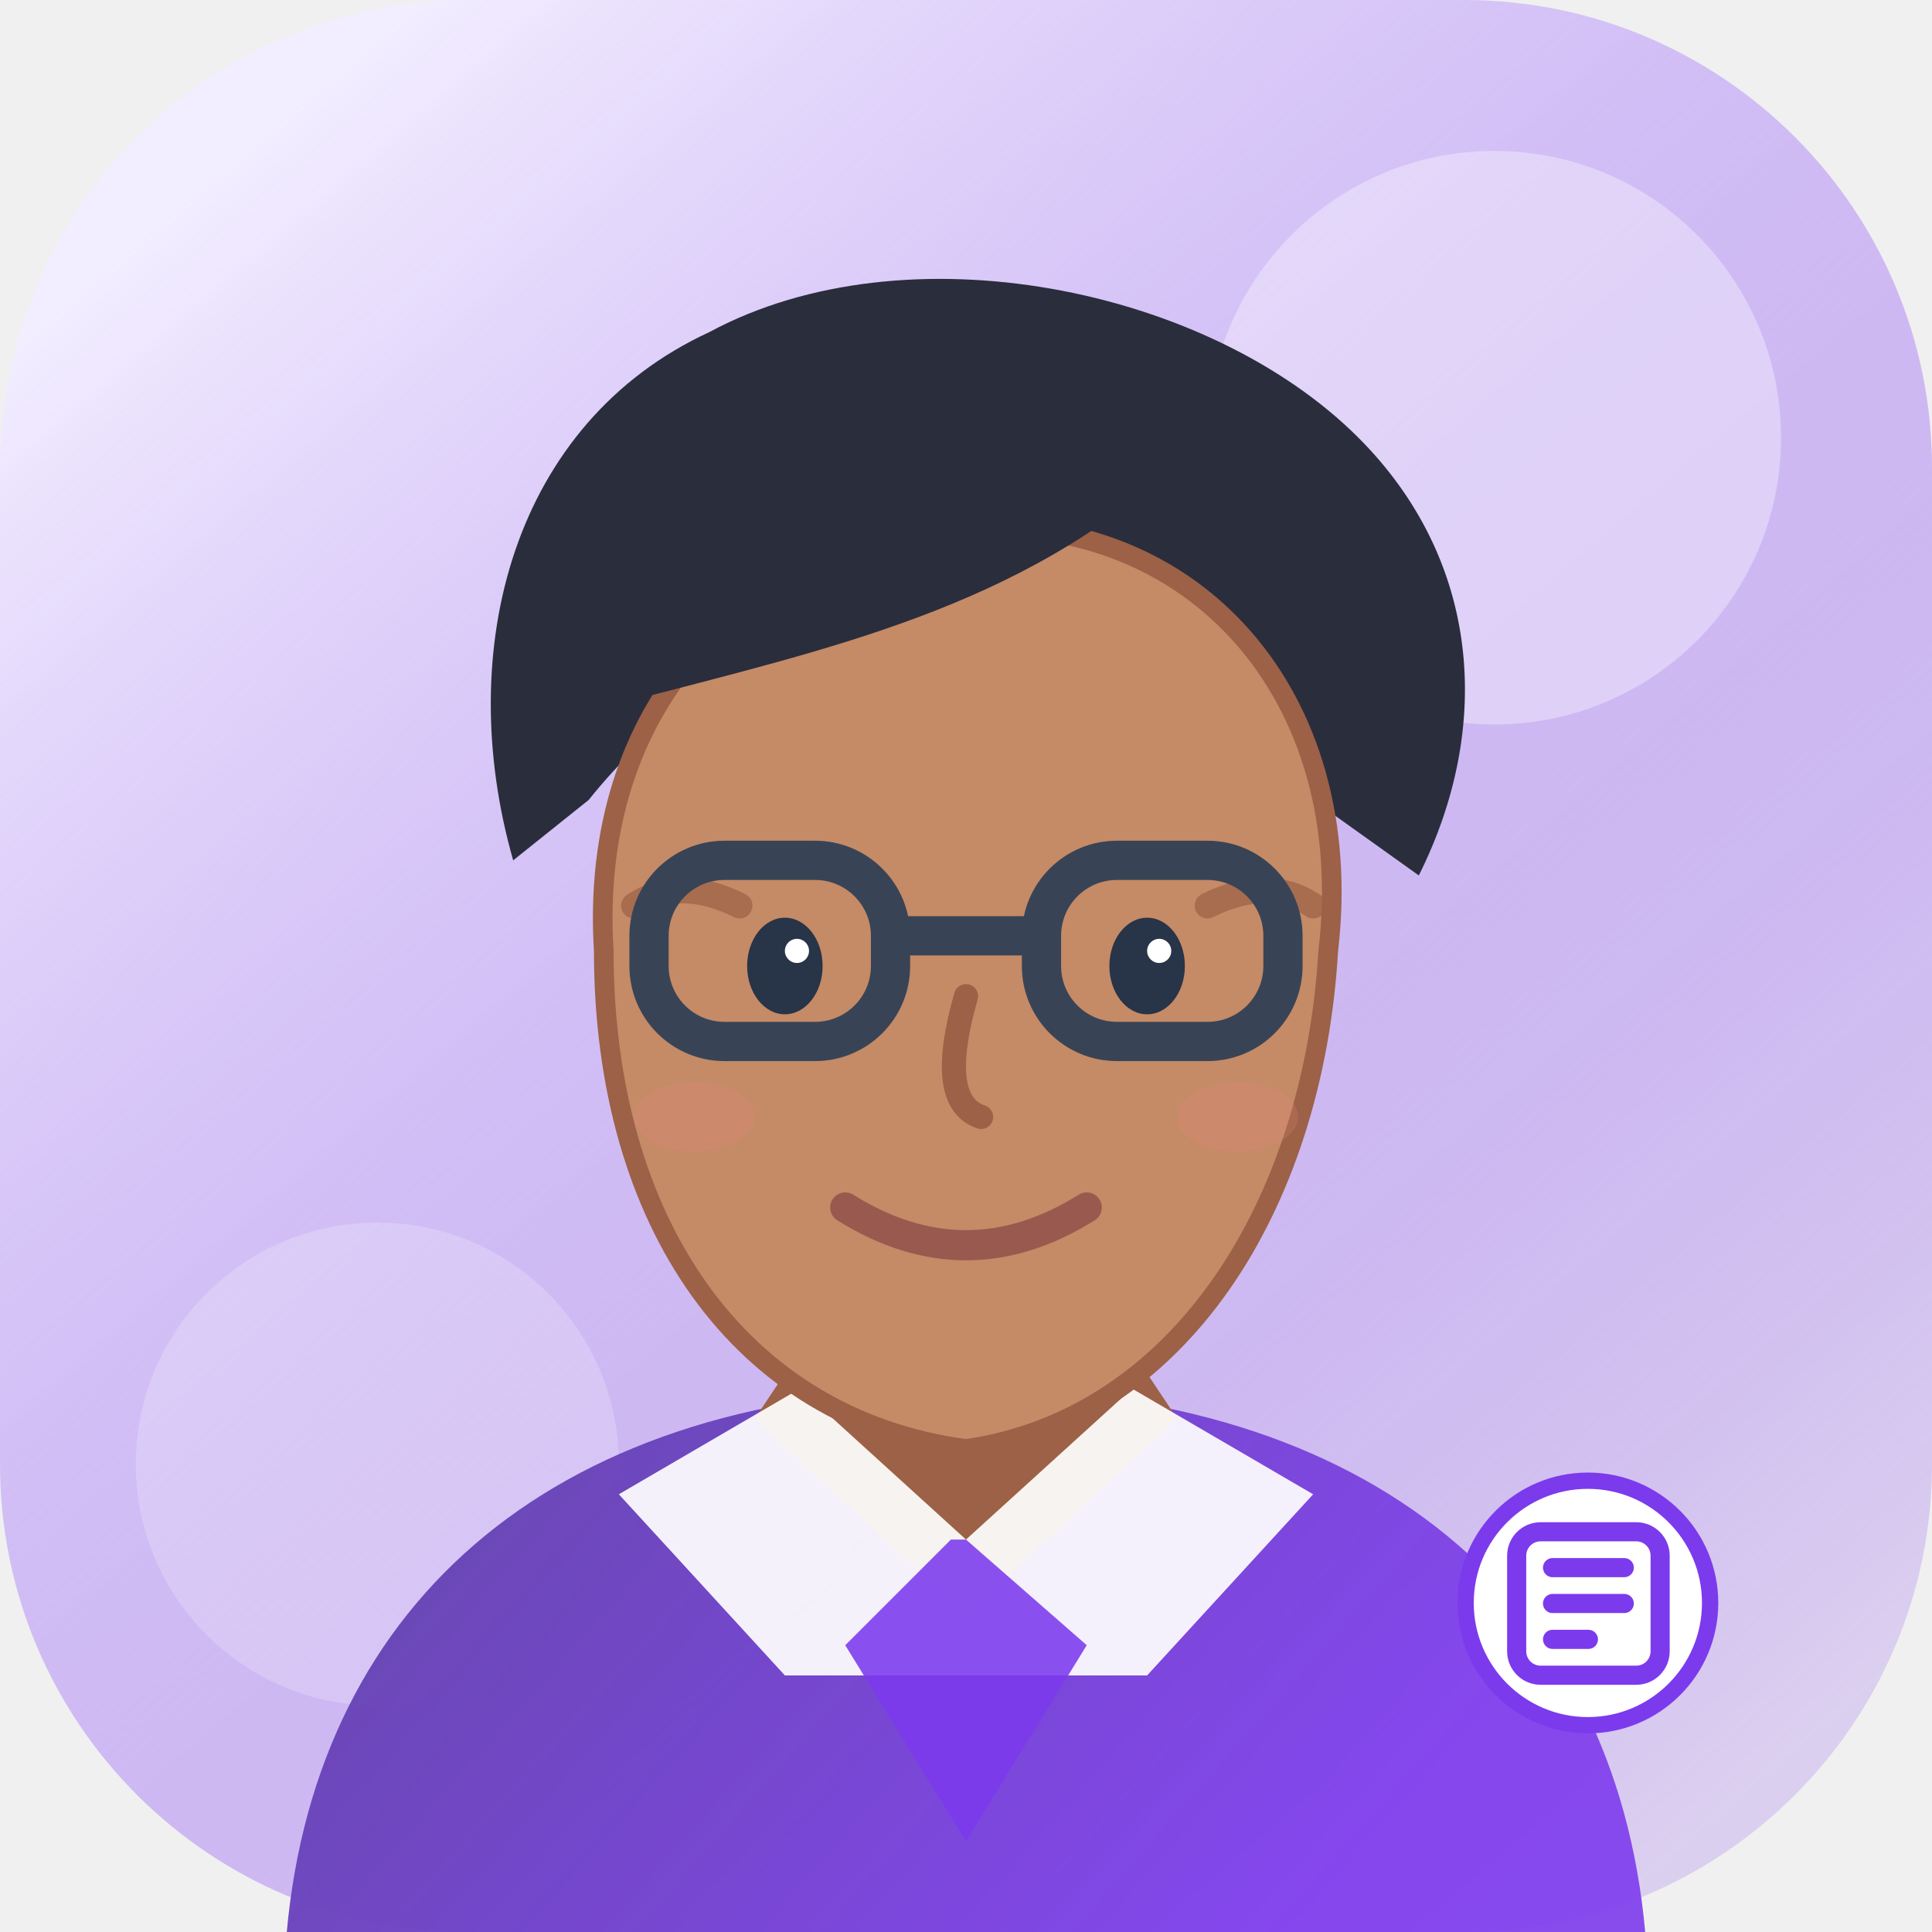
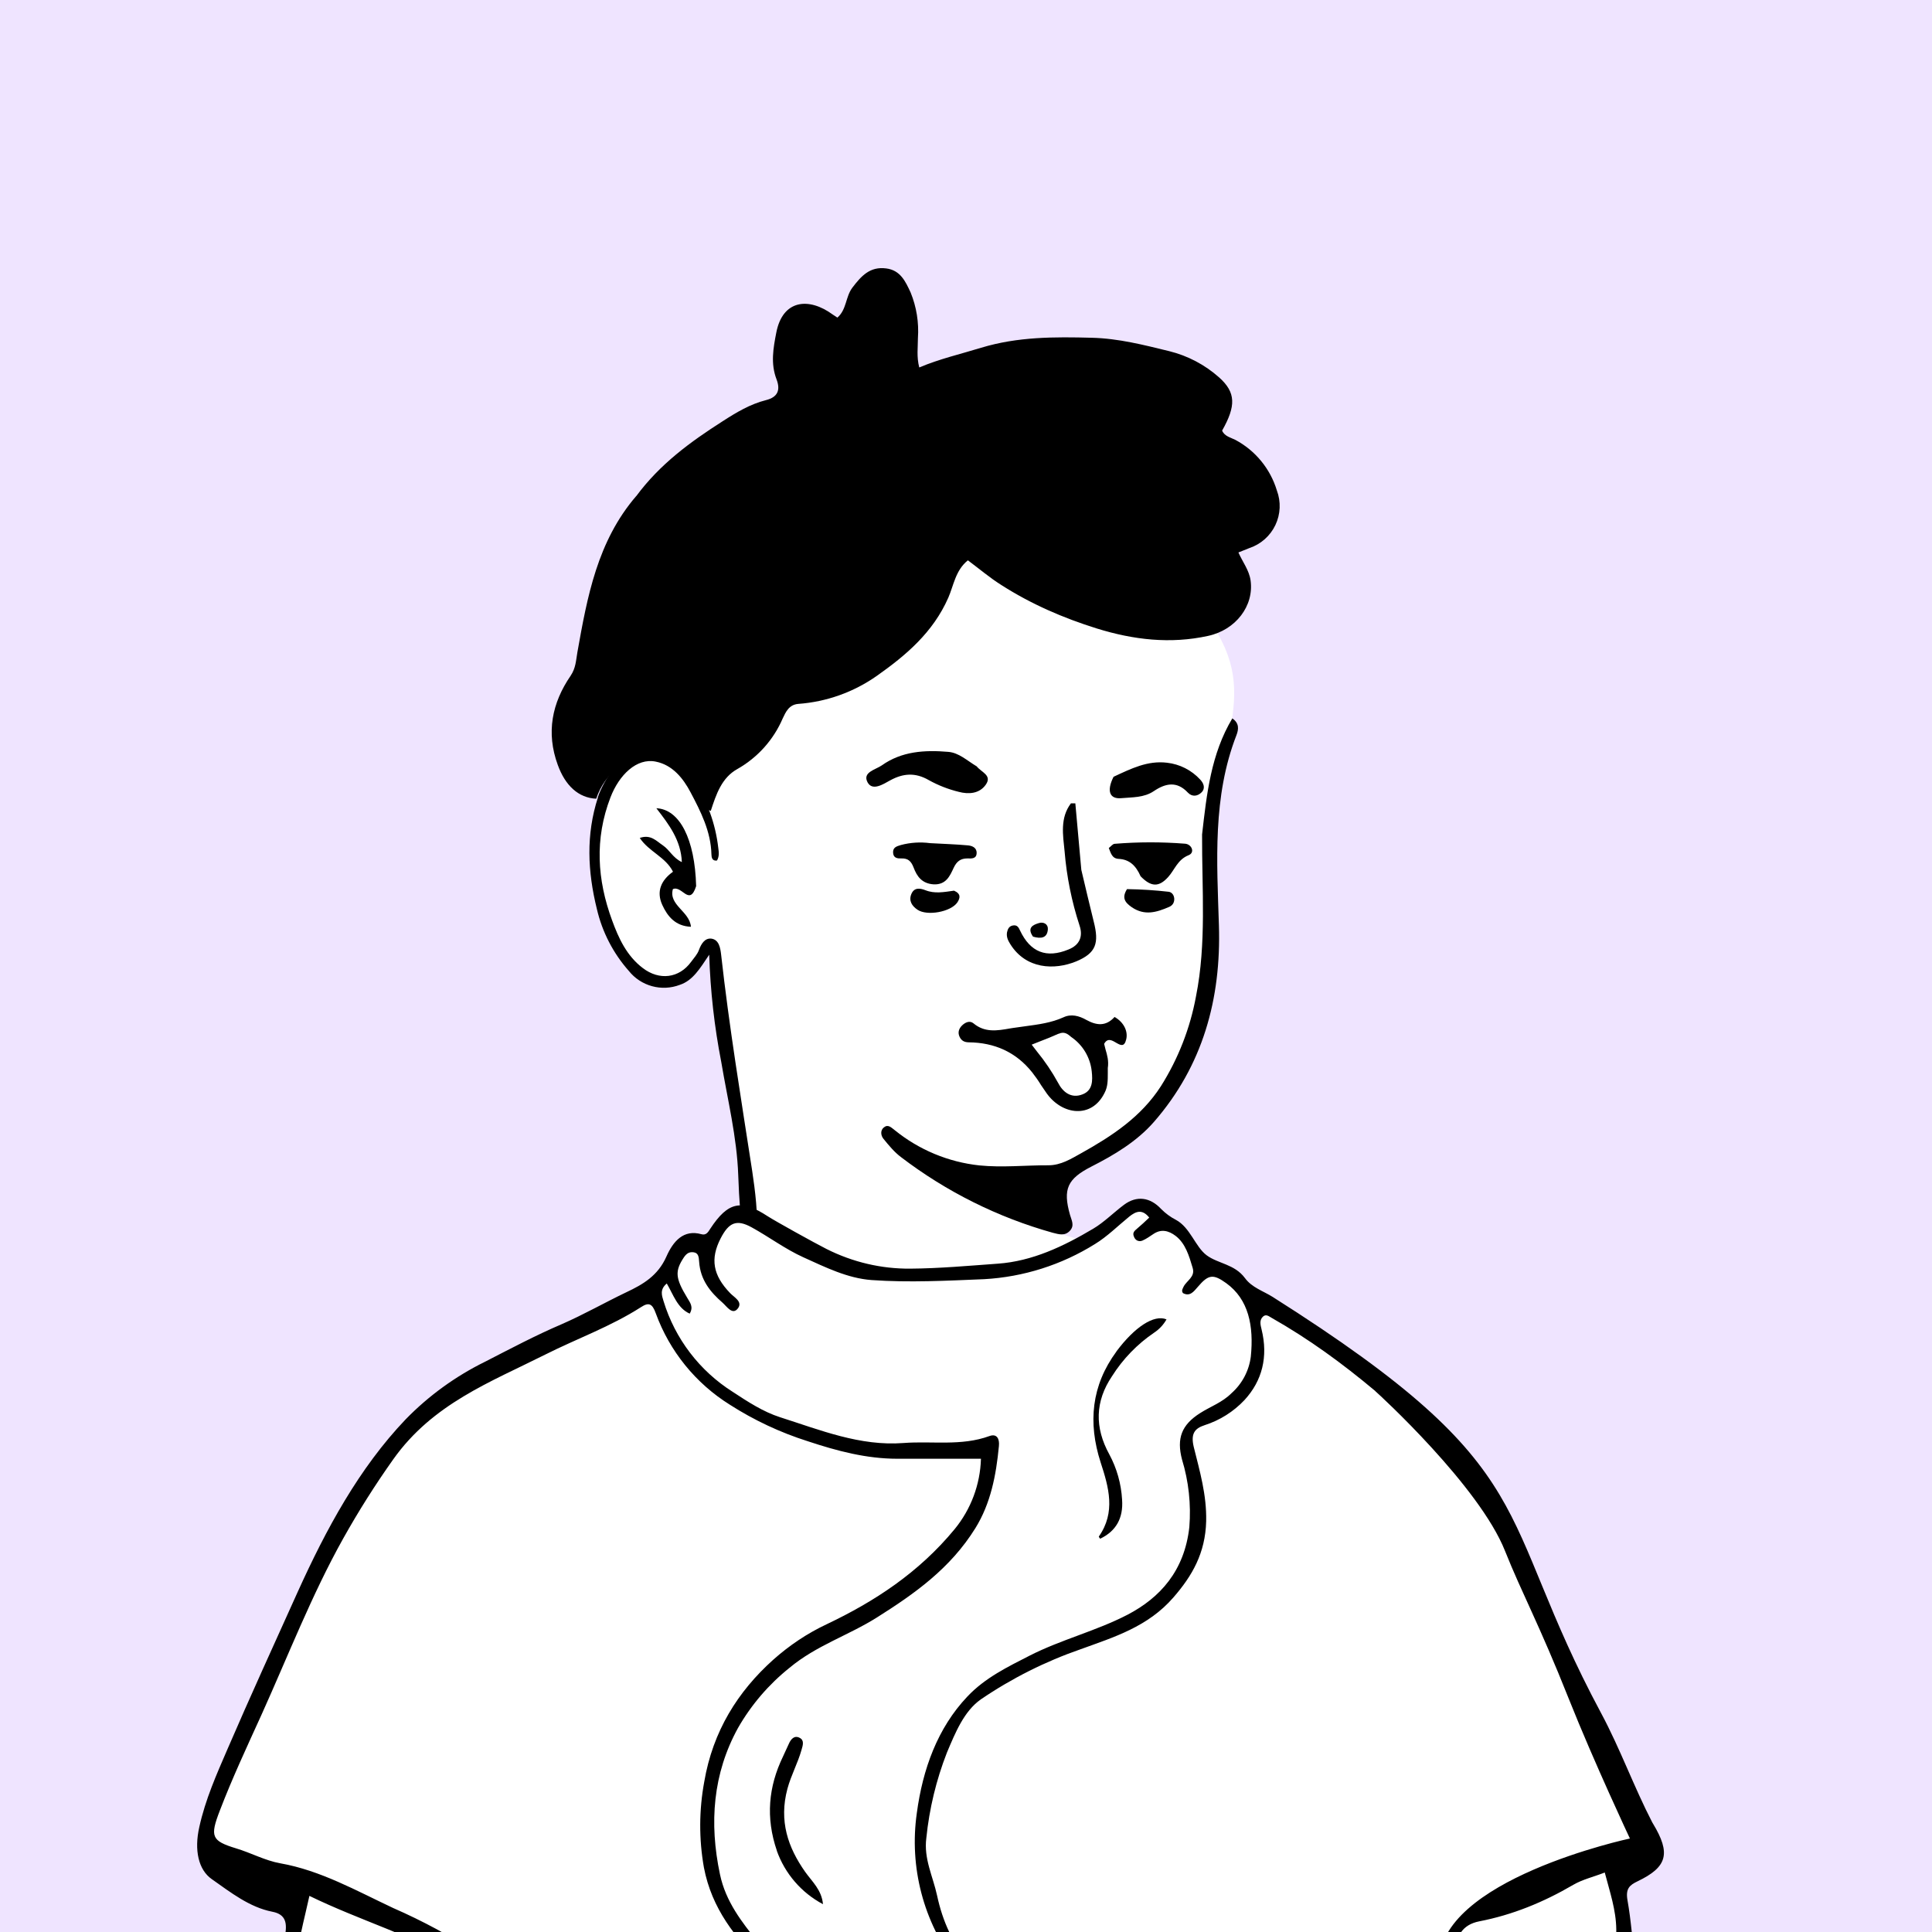
- <svg xmlns="http://www.w3.org/2000/svg" viewBox="0 0 128 128" role="img" aria-label="office-automation">
+ <svg xmlns="http://www.w3.org/2000/svg" viewBox="0 0 1744 1744" fill="none" shape-rendering="auto" aria-hidden="true">
  <defs>
-     <linearGradient id="bg" x1="16" y1="10" x2="112" y2="122" gradientUnits="userSpaceOnUse">
-       <stop stop-color="#F2EDFF" />
-       <stop offset="1" stop-color="#7C3AED" stop-opacity=".18" />
-     </linearGradient>
-     <linearGradient id="coat" x1="42" y1="86" x2="87" y2="126" gradientUnits="userSpaceOnUse">
-       <stop stop-color="#6A48B5" />
-       <stop offset="1" stop-color="#7C3AED" stop-opacity=".9" />
-     </linearGradient>
+     <g id="head-variant01-a26e6633">
+       <path d="M553 723.7c-99 297-363.7 388.6-503.6 19.8-19.3-50.7 31-69.5 66.2-91.9 24.1-15.3 36.8-28.5 35.3-42.2C144 545 114 365.6 114 365.6l-3-5.8s.7-1.6-2.2 1.2c-3 3-9.9 34.2-37 34.2-24.5 0-49.2-10.9-61-86.3C6.3 281.6 8.7 210 39 197c12.5-5.3 24-7.2 35.2-.8s-13-22 112-126C267.5 2.4 395.8-7.5 447.6 4S551 40.8 574 94.5c27.8 65-25.9 114.3-14 262.5-2.2 53.6.8 171.2-146.6 210.6-28 7.5-19.3 48.4 22.7 58.4 67 21 117 72.3 117 97.9" fill="#ffffff" />
+       <path d="M7.6 228.9c5.2-16.1 23.7-44.7 42.2-42C71.7 185 83.8 198 94 213a140 140 0 0 1 22.4 61.5c.5 3.7 1 7.6-1.2 11.3-4.5.6-4.9-3-5-5.6-.5-20.7-9.7-38.7-18.9-56.1-6.6-12.5-16.2-24.6-31.4-27.6-17.2-3.5-33 12-40.8 32.2-14.5 37.6-12 74.6 1.4 111 5.8 15.9 13.1 32.1 27.8 43.2 14.8 11.3 32.7 9.3 43.6-5.7 2.5-3.4 5.6-6.7 7-10.6 2.1-5.7 5.4-11 11.3-10.3 6.8 1 8 8.3 8.7 14C126.2 436 137 501 147 566c2.6 17.1 5.6 41.7 3.6 52.1-.7 3.7 0 7-4.5 7.8-4.9.7-7-2.1-7.7-6.5-2.3-17-3-23.6-4-49.6-1.2-34.3-9.6-68-15.3-102a604 604 0 0 1-10.9-97c-8.5 12.7-14.8 23.3-26.5 27.2a40.5 40.5 0 0 1-46.1-12.6 128 128 0 0 1-28.8-55.8c-8.4-34-9.9-67.1.9-100.6m572.7-71.5c6.5 4.4 5.7 10 3.7 15.2-21.6 55.7-17.6 113.8-15.8 171.6 2.1 66.4-14.5 126.8-58.7 177.5-15.4 17.6-35.8 29.8-56.5 40.3-21.4 11-25.9 20.1-19.2 43.6 1.3 4.7 4.4 9.6-.2 14.4s-9.8 3.1-15.4 1.7a406 406 0 0 1-137-68.3c-6-4.5-11-10.6-15.8-16.5-2.5-3-3-7.8.5-10.4 3.7-2.9 6.4.1 9.8 2.7A146 146 0 0 0 352 561c21 2.1 41.5-.2 62.3-.1 11.5 0 20.6-5.9 29.5-10.8 27.8-15.5 54.3-32.8 72.2-60.7a230 230 0 0 0 31.6-80.9c9.6-48 5.3-96.6 5.5-146.2 4.2-36.9 8.1-72.7 27.3-104.8M60.6 238.6c21 1 34.7 28 35.8 70.3-6 18.8-12.8-1-21 2.7-4 14.5 15.1 20 16.3 34-14-.6-21.1-9.3-25.9-19.8-5.5-12.2-1-22.2 9.7-29.9-6.7-13.4-21.7-18-30-30.5 10-3.5 15.1 2.9 21 6.8 5.9 4 9 11.3 17 15-.8-19.8-11.7-34-23-48.6" fill="#000000" />
+     </g>
+     <g id="clothes-variant12-a26e6633">
+       <path d="M1321.6 744.7H110.4l8.6-63.2S41.3 655 33.5 639.7s84.3-214 97-245.4c12.6-31.5 76.6-148 135.7-174 39.7-17.3 137.8-75.2 175-91.5 4.8-2.1 16.8-20 24.4-33s15.7 13.4 42-28.5c6.7-10.6 34.7 7 50.7 17.3 13.6 9 36.7 44.5 142.6 37.8 143.6-9 163.1-75.4 179.7-65.7 24 14 53.8 56.5 53.8 56.5s109.8 69 138.7 91.6c59.5 46.4 123.1 81.9 180.6 251.6 19.9 58.6 78 160.2 86 173.2 8.2 13.1-27 36-27 36z" fill="#ffffff" />
+       <path d="M1090.5 226.4c-30.2-25.3-60-47-93.8-66.2-2.3-1.3-4.7-3.4-7.4-1.2-3.7 3.2-2.5 7.6-1.5 11.7 6.1 24.7.6 46.4-15.4 63.8a85 85 0 0 1-36 22.7c-9.3 3-12.6 8-9.8 19.7 5.4 21.8 11.7 43.1 11.2 66.9-.7 29-12.8 49.6-29.5 68.8-23 26.6-53.7 35.9-83.7 46.8a383 383 0 0 0-90.2 45.3c-15.2 10.7-23 30-30.6 48a293 293 0 0 0-18.6 77.1c-2.5 18.7 6 34.8 9.7 52 5 23.3 14.4 44.4 30.3 62-3.9.9-7.7.9-12.6.9a183 183 0 0 1-36-137.3c5.3-39.7 18.7-76.8 45.6-105.2 16-17 36.4-26.8 56.3-37 28.7-14.6 60-22.2 88.5-37 29-15.2 51.2-39.3 55.6-79a164 164 0 0 0-6.6-61c-5-19-.5-31.3 16.5-42 9.4-6 19.7-9.4 28.3-18a53 53 0 0 0 17.3-32.9c2.8-27.8-2-51.7-22.2-66.3-11.7-8.4-16-8-25.6 3.3-3.8 4.4-7.2 9-13.4 5.7-1.7-2.1-.3-4 .5-5.8 2.8-5.6 10.7-8.8 8.2-17-3.2-10.7-6.4-22-15.4-28.9-6.4-4.8-13-6.4-20-1.7-3.3 2.2-6.5 4.5-10 6q-2.2.9-4.5 0-2.2-1.1-3.1-3.6c-1.6-3.6.6-5.3 2.8-7.2q5.2-4.4 11-10c-6.4-8-12.1-5.6-18-.9-10.3 8.4-20 18.1-31 24.8a211 211 0 0 1-100 31.7c-33.9 1.4-67.8 3.2-101.6.8-21.7-1.6-41.6-11.5-61.5-20.5-16.4-7.4-31-18.4-46.8-27.1-13.5-7.4-20.5-4.6-28 10-9.5 18.5-7 33.2 8.6 49.4 3.6 3.8 11.3 7.6 7.2 13.5-5 7-10.2-1.5-14.1-4.9-10.8-9.4-20-20.4-21.1-37-.3-4-.5-8-5.2-8.5-3.6-.4-6 .9-8.5 4.5-8.2 12.4-8 18.6 3 36.7 2.5 4.3 5.8 8 2.2 14.2-11-4.8-14.8-17.1-20.7-27.2-6.6 5.5-4.4 11-2.9 16a148 148 0 0 0 62.4 81.8c13.7 9 27.5 18 42.7 22.9 36.4 11.6 72.3 26.3 111.4 23.3 25.9-2 52.2 3 77.7-6.3 6.7-2.4 9.2 2.5 8.5 9.1-2.5 26.3-7.4 51.7-21.2 74-22.7 36.6-55.2 59.4-88.8 80.6-25.8 16.3-54.8 25.3-79 45.5a191 191 0 0 0-46.5 54.3c-22.7 41.2-26.1 85.8-16.3 132.1 5.2 24.8 19.8 43.2 34.4 61.4 5.3 6.6 11.2 12.7 17 19.8-3.8.9-7.7.9-12.5.9-24.9-24.6-46.3-51-53.4-88.3a217 217 0 0 1 .3-77.2c7.8-46 30.5-81.7 62.1-110.1q22.3-19.9 48.4-32.2c43.2-20.5 83.2-46.6 115.5-85.8a105 105 0 0 0 23.8-63.6H659c-27.8 0-54.3-7-80.8-15.8a296 296 0 0 1-70.4-33 163 163 0 0 1-66.8-82.4c-3.2-9-6.4-10.2-13.3-5.7-27.6 17.7-57.8 28.4-86.6 42.9-49.3 24.8-101.5 44.3-137.1 94.5a789 789 0 0 0-45.2 71.5c-28.4 50.8-49.7 105.8-73.8 159.2-13 28.6-26.3 57-37.6 86.5-9 23.4-7.5 27.2 14.7 34 13.4 4 26.3 11.1 40 13.5 36.2 6.4 68.5 24.7 101.7 40.3a530 530 0 0 1 77.1 41.6c4.9 3.4 11.4 2.2 15 9.2q-14.4 1.3-28.8.3c-45.3-26-93-39.7-138.8-62-5 23-10.7 42.1-11.6 62.6h-12.6c-2.8-9.2.5-17.6 2.1-26.3 2.1-11.3 1.2-19.6-11.4-22-20.5-4-37.4-17.3-54.6-29.4-12.1-8.4-16-26.2-11.3-47 5.5-25 15.6-47.6 25.5-70.5C74.9 502 96.4 455 117.6 408c25.8-57 55.5-112 97.7-156.2a261 261 0 0 1 71.6-51.9c22.8-11.7 45.6-23.8 69-33.8 20-8.7 39-19.6 58.7-29 14.6-6.9 28.3-14.7 36-32.2 6.1-13.8 15.5-24.6 31.5-20.1 4.2 1.2 6-1.6 8.1-5 16-24.3 28-26.8 51.8-11.2 6.6 4.3 42.5 24.2 53 29.5 23.8 12 49.6 18 75.7 17.8 26.4-.2 52.8-2.6 79.1-4.5 31-2.2 59.2-15.6 86.1-31.6 9.8-5.8 18.4-14.6 27.8-21.6 11.3-8.4 23.5-6.9 33.5 3.9q6 6 13.2 9.7c13.1 7 17.5 24.3 27.8 32s25.2 7.9 34.6 20.6c6.3 8.6 16.4 11.6 25 17 248.7 157.4 198.5 193.2 296.6 375.9 17.1 31.9 29.5 66.4 46.1 98.5l.6 1c16.3 27 13.1 39.2-14 52.2-7.1 3.4-10.8 6.6-9 16.9 3.3 18.7 4.7 37.8 6.7 57.8-4 1-8 1-13.1 0-4.2-10.9-3.7-21.1-3.7-31.3-.2-17.7-5.8-33.8-10.4-51.4-10.2 4-20 6.2-28.4 11.1-27 15.8-55 27.2-85 33-15.1 3-21.7 13.5-21.7 30.9q.3 4.5 1 8.8-7.7.2-15.2-1.2c-2.6-76 172-113.3 172-113.3s-32.1-68.2-55.2-126.2c-26.7-67.2-42.4-95.4-57.5-133.3-23.2-58.5-113.7-141.4-117.1-144.3" fill="#000000" />
+       <path d="M550.3 641.4c-10.3-30-7.6-58 5.5-85.1L561 545c2-4.7 5.2-8 9.8-5.6 4.4 2.2 3 6.6 1.7 11-3.4 12-9.4 22.8-12.7 35-7.8 29.1.5 53 16 75 6.4 9 14.9 16.3 16.1 29.2a88 88 0 0 1-41.7-48.3m306.6-450.7c16.4-22 34-33.6 45.2-28.9a35 35 0 0 1-11.2 12 134 134 0 0 0-38 39.3c-15.3 22.7-15.8 46.3-2.4 70.6a98 98 0 0 1 11.5 40.8q1.8 25-19.8 35.3c-.5-.7-1.3-1.7-1.2-2 15.4-21.9 9-44.4 1.6-67-11.5-35.8-8.3-69.3 14.3-100" fill="#000000" />
+     </g>
+     <g id="hair-variant12-a26e6633">
+       <path d="M308.3 226c21.5-29.1 49-49.1 78.1-67.7 12.4-8 24.8-15.4 39-19 10.8-2.7 13.2-9.2 9.6-18.7-5.5-14.3-3-28.2-.2-42.5 5.8-29.4 29.2-32 51-16l4.1 2.7c8.4-7.2 7.3-18.8 13.5-27 8-10.5 15.8-19.3 30.5-17.4 13 1.6 17.5 11.9 22.1 21.7a92 92 0 0 1 6.6 41.2c0 8.3-1.3 16.8 1.2 26.5 18.5-7.8 37.4-12.1 55.9-17.8 33-10 66.2-9.9 100-9 24 .6 46.9 6.5 69.8 12.1a106 106 0 0 1 45 23.7c15.2 13.6 15.3 25.7 2.7 48 2.2 5.2 7.7 6.2 12 8.4a77 77 0 0 1 37.4 45.6 40 40 0 0 1-24.7 52l-10 4c3.8 8.6 9.7 16 11 25.3 3.2 22.9-13.4 44.6-38.3 50-34.1 7.5-67.4 3.6-100.6-6.7-30.4-9.5-59.2-22-86.1-39.2-10.5-6.6-20-14.7-30.2-22.3-11.2 9-12.8 22.6-17.7 33.8-13.8 31.3-38 51.8-64.5 70.5a141 141 0 0 1-70.9 25.3c-8.4.7-11.3 7.3-14 13a96 96 0 0 1-41 45.8c-14.2 7.9-19.1 22.8-24 37.8-8.7-3.2-10.6-10.3-13-17-10-29-47.5-41-69.8-23a60 60 0 0 0-20.6 29c-16.1-.8-27.9-11.8-34.7-30.5-10.7-29.2-5.2-56 11.6-80.5 4.7-7 4.8-13.7 6.1-21.2 8.9-50 18-100.2 53.1-141" fill="#000000" />
+     </g>
+     <g id="mouth-variant12-a26e6633">
+       <path d="M176 64c-3.3-2.8-6.4-5.1-11.4-2.8-7.9 3.6-16.1 6.5-24.3 9.8 8.5 11.3 17.4 21.9 23.8 34.4 4.2 8.3 11.8 14.4 22 10.5 9.4-3.5 9.3-12.6 8.4-20.7A43 43 0 0 0 176 64" fill="#ffffff" />
+       <path fill-rule="evenodd" clip-rule="evenodd" d="M209 97v-4.9c1-6.4-.6-11.9-2-16.6l-1.3-5.2c3-5.6 7-3.3 10.7-1.1 4 2.3 7.5 4.3 9.2-2.9 1.8-7.2-2-15.5-10.5-20.3-7.8 8.7-16.3 7.7-25.4 2.7C183.2 45 176 43 169 46.3c-11 5-22.8 6.5-34.6 8.1L123 56l-2.5.4c-11.3 2-22.5 3.9-32.7-4.6-3.4-2.8-7.4-1-10.4 1.9-3 3-4 6.6-2.1 10.4 1.6 3.2 4 4.7 8.1 4.8 23.3.2 42.8 8.8 57.4 27.2q4.4 5.6 8 11.5l5 7.3c14 19.7 40.7 23.2 52.3-.4C209 109 209 103.3 209 97m-44.4-35.8c5-2.3 8.1 0 11.4 2.9a43 43 0 0 1 18.5 31c.9 8.2 1 17.3-8.4 20.8-10.2 4-17.8-2.2-22-10.5A186 186 0 0 0 144.9 77l-4.6-6 7.3-2.9a281 281 0 0 0 17-7" fill="#000000" />
+     </g>
+     <g id="nose-variant09-a26e6633">
+       <path d="M75.1 116.2c3.9 16.3 7.4 31.6 11.2 46.7 5 19.6 2.1 28.4-15.7 35.9-20 8.2-45.5 7-59.6-15.5-2.2-3.5-3.6-6.6-3-10.6.7-3.2 1.9-5.7 5.4-6.3 3.7-.6 5 1.5 6.4 4.6q13.9 29.4 43.7 17.1c10.1-4 13.3-11.8 10-21.6a292 292 0 0 1-13.5-67c-1.5-14.8-4.2-30.2 5.7-43.3h4z" fill="#000000" />
+       <path d="M31.5 176.5c-5.7-8.1 0-10.7 5.5-12.3 4-1.2 8.2 1 7.9 5.6-.5 8-6.1 8.8-13.4 6.7" fill="#000000" />
+     </g>
+     <g id="eyes-variant02-a26e6633">
+       <path d="M212.2 70q19.4.3 37.6 2.4c3 .4 5 3.3 5 6.7q-.1 5-4.7 7c-11.2 4.8-22 8.2-33.7.2-6.5-4.5-9-8.7-4.2-16.4M56 71.4c6.4 2.8 5.6 6.6 3 10.6-5.9 8.6-27.3 12.5-36 6.6-5-3.4-8-8-5.6-14C19.9 68.4 25 69 30.2 71c8.3 3.3 16.5 1.7 25.8.4m168.4-13c-4.2-9.5-9.9-15.2-19.8-15.7-6-.3-7-5.1-8.9-9.8 2-1.5 3.5-3.7 5.3-3.8q31.8-2.6 63.5-.1c6 .4 9.3 8 3.2 10.4-10 4-12.5 13.2-18.5 19.8-8.2 9-15.2 9.1-24.8-.8m-190-29.9c12.2.7 23.1 1 34 2 3.6.3 8 1.8 8 6.7 0 5.6-4.6 5.2-8.3 5.1-6.3 0-9.7 2.7-12.5 8.6-3.4 7.4-6.9 15.3-18 14.8C27 65 22.5 58.5 19.5 50.5c-2.2-5.7-5-8.4-11-8.2-3.4.1-7.1-.2-7.5-4.9-.4-5 3-6 7-7.2a68 68 0 0 1 26.4-1.7" fill="#000000" />
+     </g>
+     <g id="eyebrows-variant05-a26e6633">
+       <path d="M106.5 34.6c4.3 5.6 14.4 8.2 8.3 16.8-5.8 8.2-15.6 8.7-24.3 6.4q-14.3-3.5-27.1-10.6c-12.1-7-23.1-6.2-34.8.2-6.5 3.6-16 9.8-20.4 1.9-5-9.2 7-11.4 12.8-15.4 18-12.8 38.8-14 60-12.2 9.6.8 16.7 7.7 25.5 13m123.7 9.5c15.9-7.4 30.7-14.8 48.2-12.7a48 48 0 0 1 30 15.2c2.9 3.1 5 7.5 1.4 11.4-3.6 3.7-8.6 4.5-12.5.4-10-10.7-20.3-8.4-30.7-1.4-9 6.1-19.6 5.5-29.4 6.4-10.7 1-13.4-6.6-7-19.3" fill="#000000" />
+     </g>
+     <clipPath id="clip-a26e6633">
+       <rect width="1744" height="1744" rx="0" ry="0" />
+     </clipPath>
  </defs>
-   <rect width="128" height="128" rx="31" fill="url(#bg)" />
-   <circle cx="99" cy="29" r="19" fill="#fff" opacity=".34" />
-   <circle cx="25" cy="97" r="16" fill="#fff" opacity=".2" />
-   <path d="M19 128c2-22 18-36 45-36s43 14 45 36z" fill="url(#coat)" />
-   <path d="M50 94l14 13 14-13-4-6H54z" fill="#9C6146" />
-   <path d="M53 92l11 10 11-10 12 7-11 12H52l-11-12z" fill="#fff" opacity=".92" />
-   <path d="M63 102l-7 7 8 13 8-13-8-7z" fill="#7C3AED" opacity=".88" />
-   <path d="M34 57C30 43 34 28 47 22c13-7 33-3 43 7 8 8 9 19 4 29l-7-5c-5-10-11-14-20-15-11 4-20 5-28 15z" fill="#2A2D3C" />
-   <path d="M64 35C79 34 90 46 88 63 87 80 78 94 64 96 49 94 40 81 40 63 39 47 49 36 64 35z" fill="#C58A66" stroke="#9C6146" stroke-width="1.3" />
-   <path d="M42 60q3-2 7 0m31 0q4-2 7 0" fill="none" stroke="#9C6146" stroke-width="1.7" stroke-linecap="round" opacity=".72" />
-   <ellipse cx="52" cy="64" rx="2.5" ry="3.2" fill="#283447" />
-   <ellipse cx="76" cy="64" rx="2.5" ry="3.2" fill="#283447" />
-   <circle cx="52.8" cy="63" r=".8" fill="#fff" />
-   <circle cx="76.8" cy="63" r=".8" fill="#fff" />
-   <path d="M64 66q-2 7 1 8" fill="none" stroke="#9C6146" stroke-width="1.6" stroke-linecap="round" />
-   <path d="M56 80q8 5 16 0" fill="none" stroke="#9A594F" stroke-width="2" stroke-linecap="round" />
-   <ellipse cx="46" cy="74" rx="4" ry="2.3" fill="#E98783" opacity=".2" />
-   <ellipse cx="82" cy="74" rx="4" ry="2.3" fill="#E98783" opacity=".2" />
-   <path d="M36 48c7-15 19-20 32-19 10 1 18 6 23 14-9-3-14-6-17-9-11 8-24 10-38 14z" fill="#2A2D3C" />
-   <g fill="none" stroke="#384456" stroke-width="2.6">
-     <rect x="43" y="57" width="16" height="12" rx="5" />
-     <rect x="69" y="57" width="16" height="12" rx="5" />
-     <path d="M59 62h10" />
-   </g>
-   <g transform="translate(98 99) scale(.9)" fill="none" stroke="#7C3AED" stroke-width="1.6" stroke-linecap="round" stroke-linejoin="round">
-     <circle cx="8" cy="8" r="9" fill="#fff" stroke-width="1.2" />
-     <g transform="translate(1 1) scale(.88)">
-       <rect x="2" y="2" width="12" height="12" rx="2" />
-       <path d="M5 5h6M5 8h6M5 11h3" />
-     </g>
+   <g clip-path="url(#clip-a26e6633)">
+     <rect width="1744" height="1744" fill="#efe4ff" />
+     <use transform="translate(532 491)" href="#head-variant01-a26e6633" />
+     <use transform="translate(151 1029.3)" href="#clothes-variant12-a26e6633" />
+     <use transform="translate(266 221.9)" href="#hair-variant12-a26e6633" />
+     <use transform="translate(791 872)" href="#mouth-variant12-a26e6633" />
+     <use transform="translate(901 669)" href="#nose-variant09-a26e6633" />
+     <use transform="translate(805.2 732.6)" href="#eyes-variant02-a26e6633" />
+     <use transform="translate(775 657)" href="#eyebrows-variant05-a26e6633" />
  </g>
</svg>
